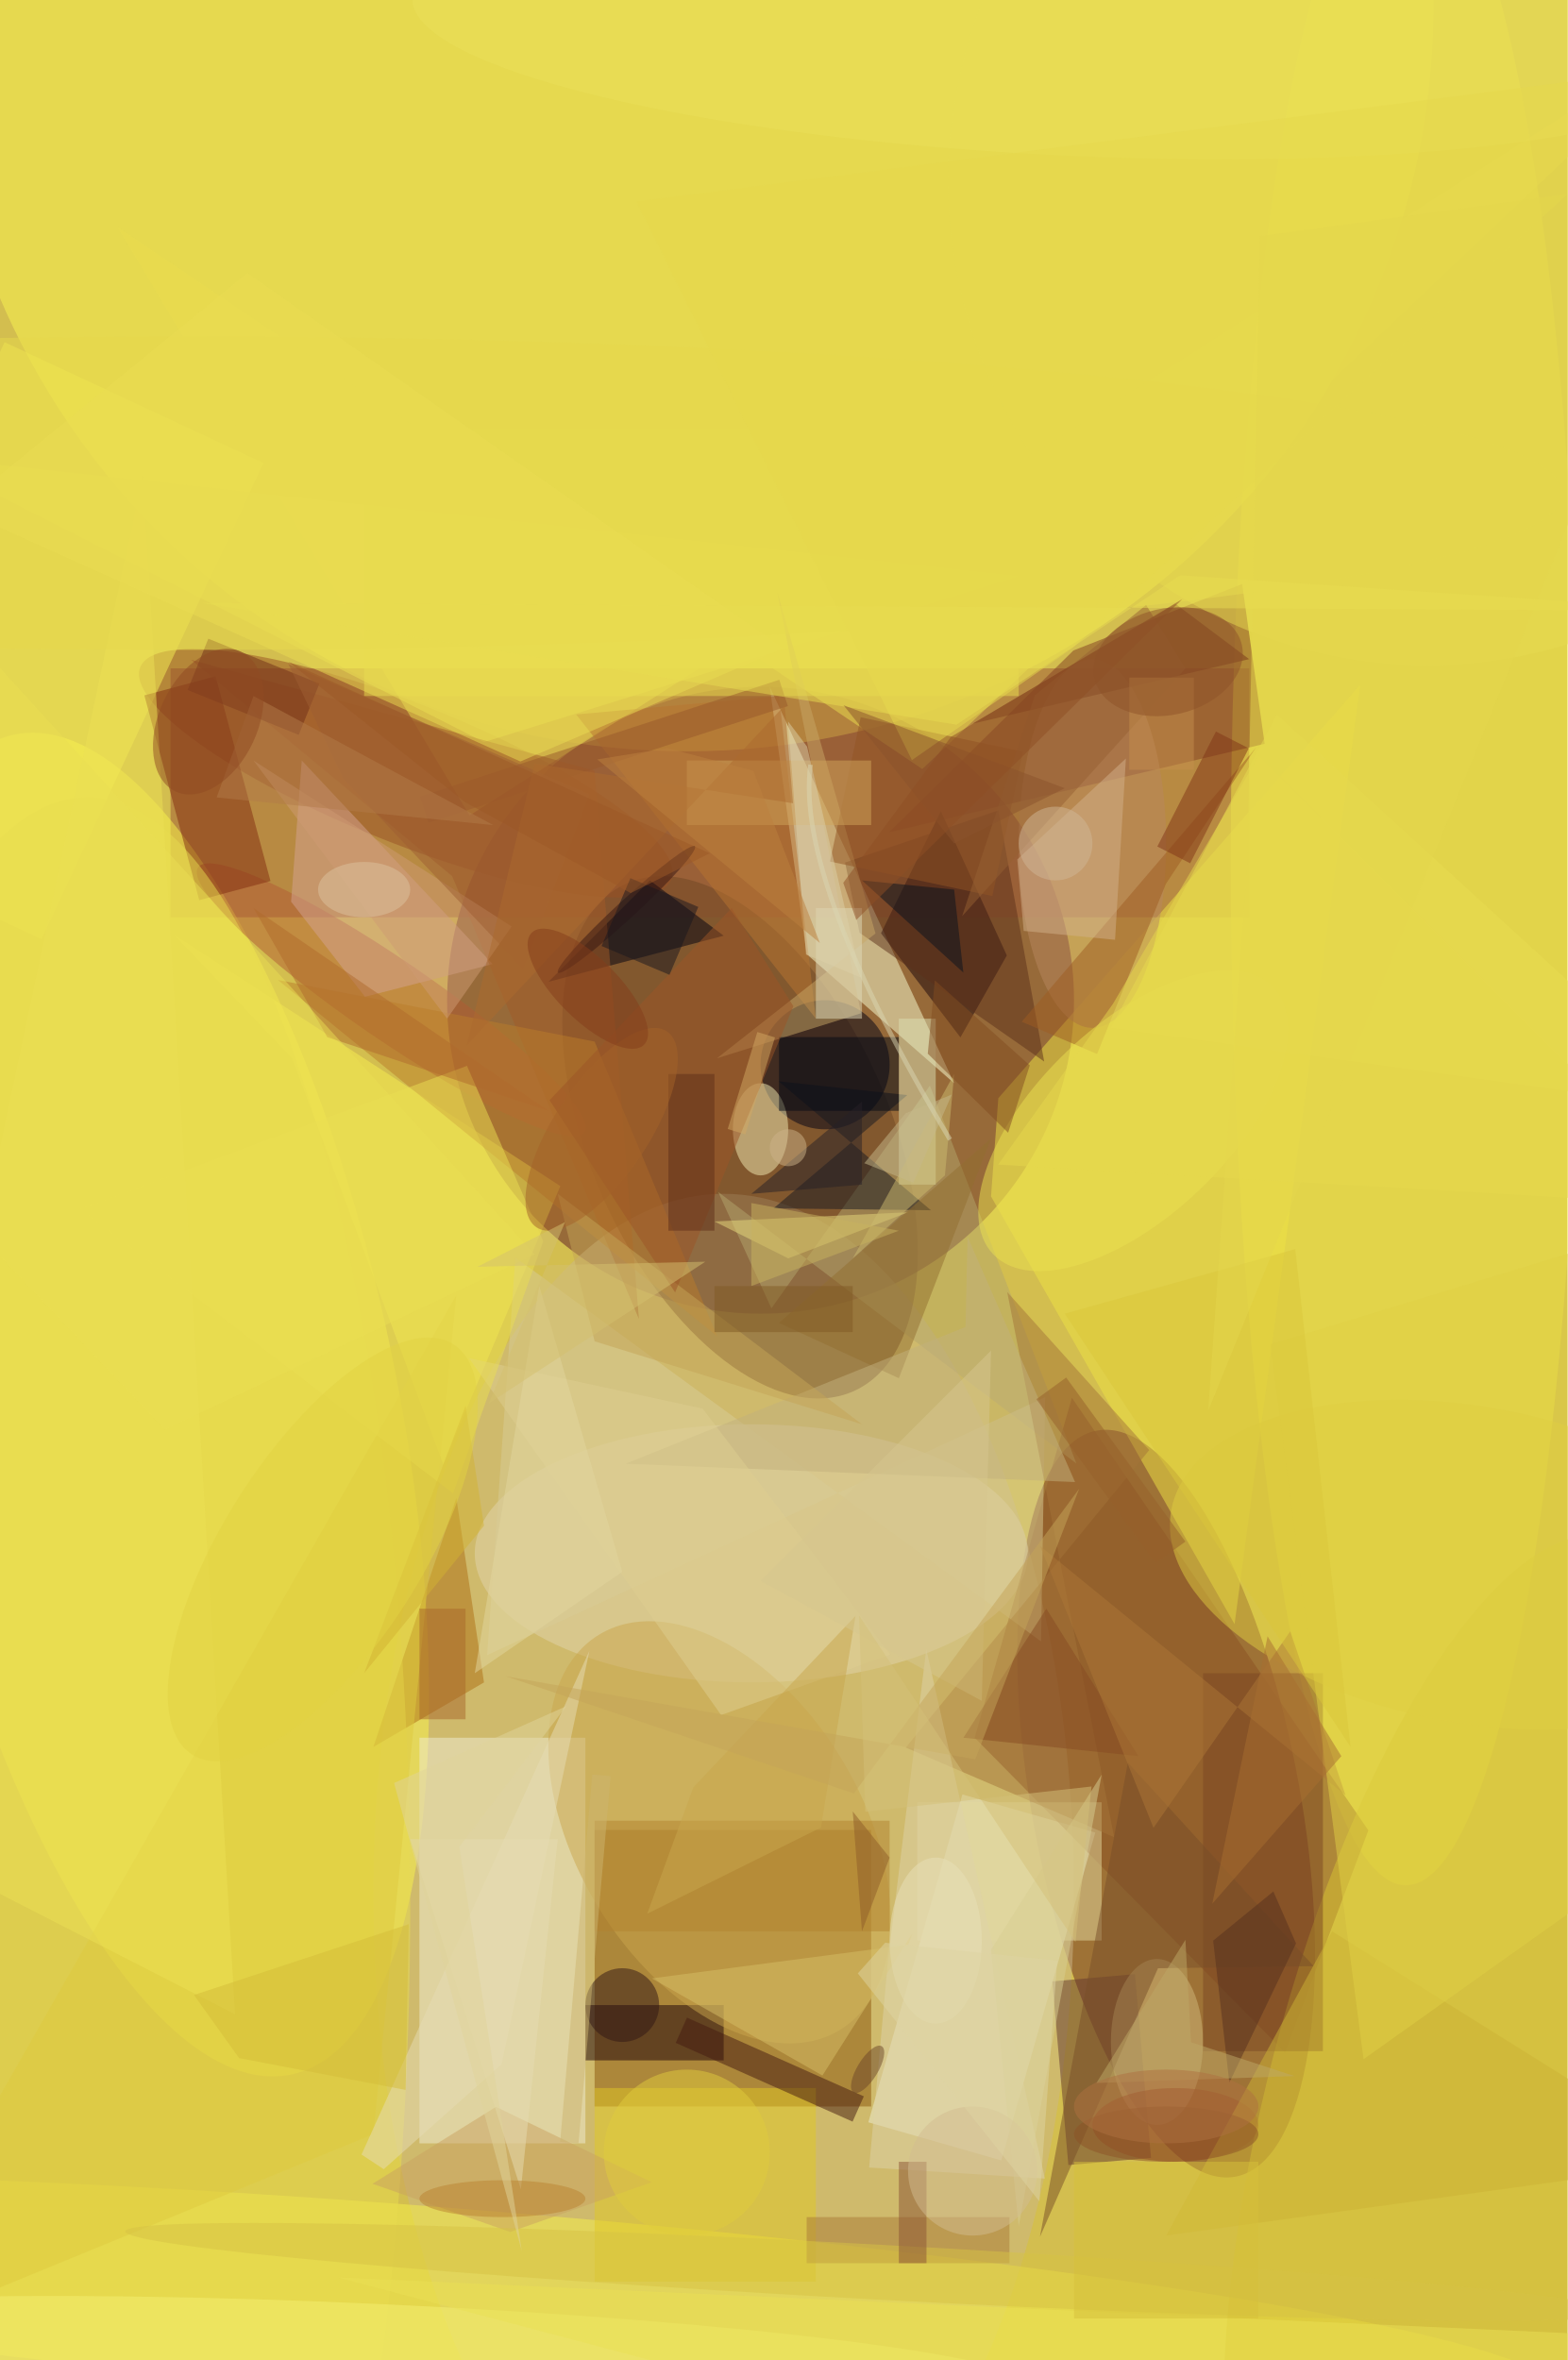
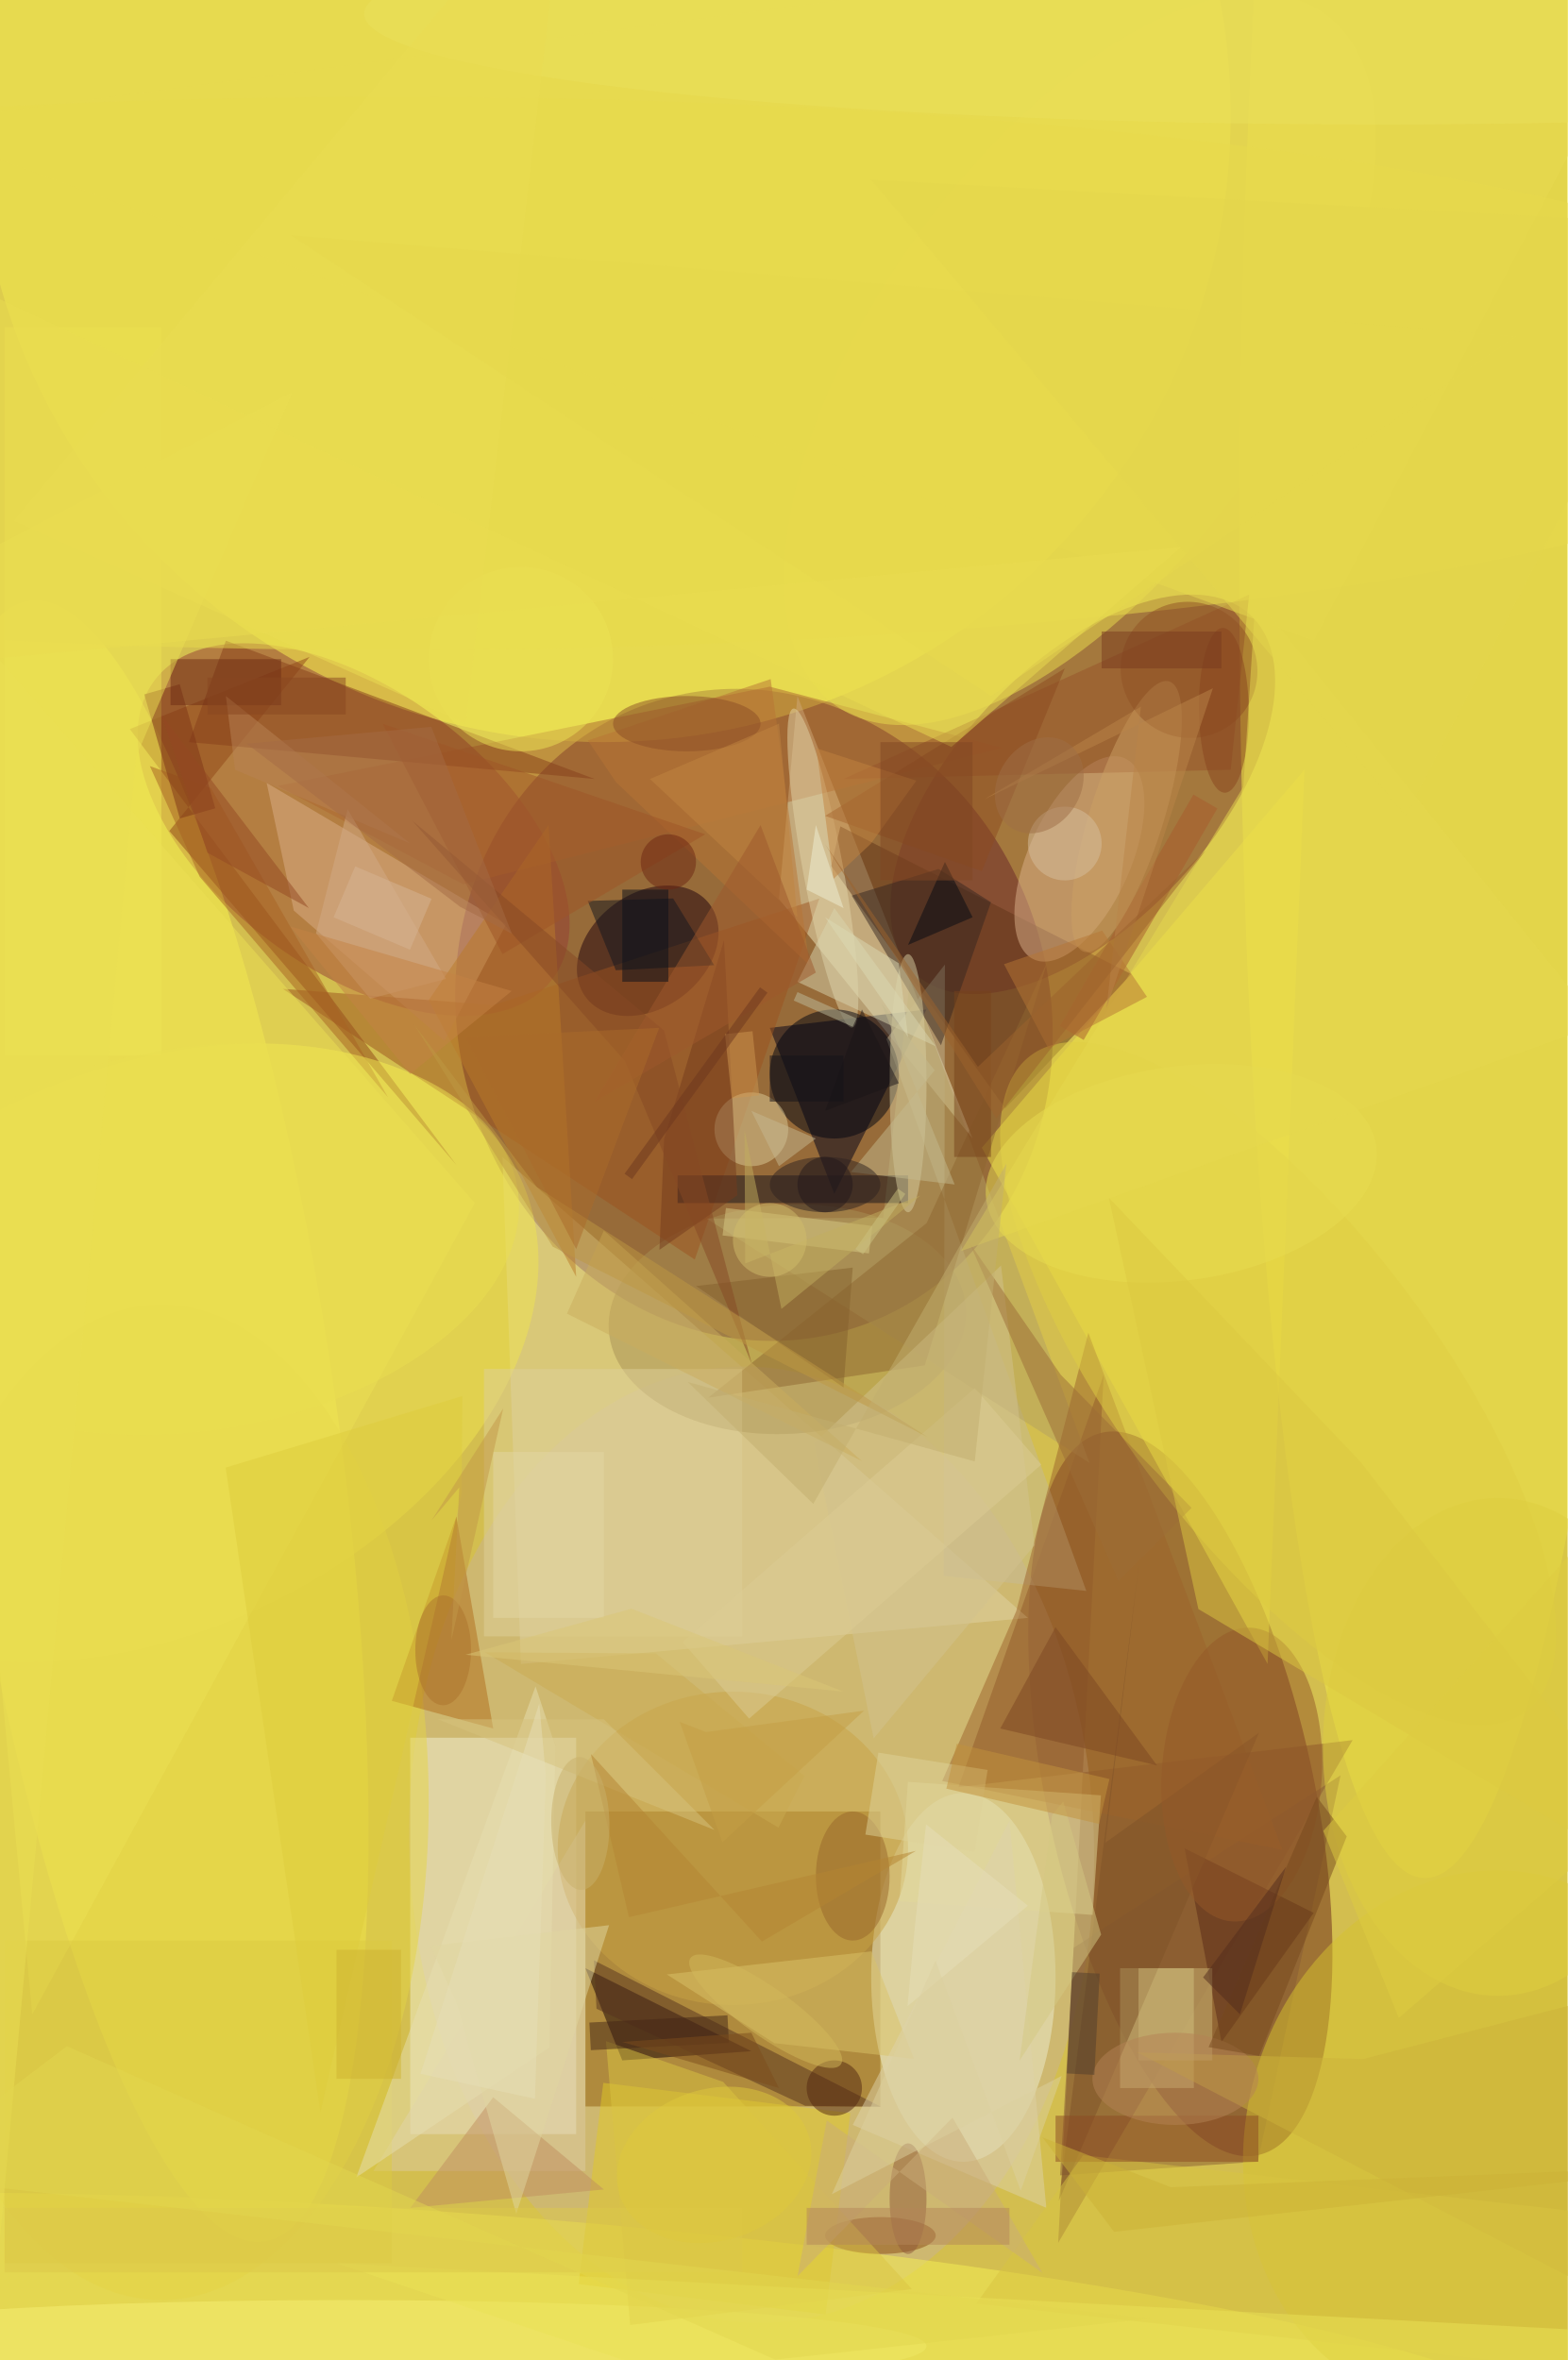
<svg xmlns="http://www.w3.org/2000/svg" version="1.1" width="680" height="1024">
  <rect x="0" y="0" width="680" height="1024" fill="#d3be4f" />
  <g transform="scale(4) translate(0.5 0.5)">
-     <ellipse fill="#5c1725" fill-opacity="0.502" cx="82" cy="108" rx="34" ry="34" />
-     <g transform="translate(125.9954 195.1477) rotate(169.4771) scale(14.53574 41.15626)">
-       <ellipse fill="#6a261f" fill-opacity="0.502" cx="0" cy="0" rx="1" ry="1" />
-     </g>
-     <ellipse fill="#faf350" fill-opacity="0.502" cx="74" cy="0" rx="81" ry="81" />
-     <ellipse fill="#ccb58a" fill-opacity="0.502" cx="78" cy="205" rx="38" ry="76" />
-     <rect fill="#9d5737" fill-opacity="0.502" x="18" y="72" width="117" height="27" />
-     <g transform="translate(16.05768 151.8593) rotate(78.33618) scale(74.21258 26.49737)">
-       <ellipse fill="#faf34b" fill-opacity="0.502" cx="0" cy="0" rx="1" ry="1" />
-     </g>
-     <rect fill="#895408" fill-opacity="0.502" x="64" y="198" width="30" height="30" />
-     <ellipse fill="#f2e946" fill-opacity="0.502" cx="152" cy="93" rx="19" ry="111" />
-     <rect fill="#efecd3" fill-opacity="0.502" x="45" y="188" width="18" height="44" />
-     <polygon fill="#f9fdd1" fill-opacity="0.502" points="83,74 103,117 87,103" />
-     <g transform="translate(79.77971 122.8681) rotate(335.8824) scale(16.2493 30.16595)">
-       <ellipse fill="#6e4725" fill-opacity="0.502" cx="0" cy="0" rx="1" ry="1" />
-     </g>
-     <g transform="translate(48.63581 249.3932) rotate(184.5598) scale(120.1907 10.3407)">
-       <ellipse fill="#f5ef4b" fill-opacity="0.502" cx="0" cy="0" rx="1" ry="1" />
-     </g>
-     <polygon fill="#813f23" fill-opacity="0.502" points="136.679,80.184,134.239,62.853,115.937,70.059,95.956,89.777" />
-     <g transform="translate(106 214) rotate(16) scale(15 37)">
-       <rect fill="#ededd2" fill-opacity="0.502" x="-0.5" y="-0.5" width="1" height="1" />
-     </g>
-     <ellipse fill="#e1d4ab" fill-opacity="0.502" cx="81" cy="168" rx="30" ry="14" />
-     <polygon fill="#eee145" fill-opacity="0.502" points="106.999,129.279,107.791,118.626,147.057,73.766,133.418,175.681" />
-     <polygon fill="#8a5122" fill-opacity="0.502" points="147.929,198.051,115.77,151.118,105.229,188.002,138.878,222.124" />
-     <ellipse fill="#000015" fill-opacity="0.502" cx="89" cy="115" rx="7" ry="7" />
-     <polygon fill="#1a050b" fill-opacity="0.502" points="108.715,103.141,101.557,87.497,95.066,100.734,103.68,112.03" />
-     <g transform="translate(43.51892 83.38405) rotate(291.7755) scale(7.555503 31.0208)">
-       <ellipse fill="#975125" fill-opacity="0.502" cx="0" cy="0" rx="1" ry="1" />
-     </g>
-     <polygon fill="#e9dc4e" fill-opacity="0.502" points="12.231,24.115,50.437,87.951,185,1.892,99.544,82.924" />
-     <g transform="translate(119 224) rotate(355) scale(9 20)">
-       <rect fill="#63362f" fill-opacity="0.502" x="-0.5" y="-0.5" width="1" height="1" />
-     </g>
-     <g transform="translate(41.94868 107.9558) rotate(304.4096) scale(4.314575 25.41576)">
-       <ellipse fill="#b15a34" fill-opacity="0.502" cx="0" cy="0" rx="1" ry="1" />
-     </g>
-     <g transform="translate(2 69) rotate(295) scale(57 31)">
-       <rect fill="#f6ef54" fill-opacity="0.502" x="-0.5" y="-0.5" width="1" height="1" />
-     </g>
-     <polygon fill="#b4a56d" fill-opacity="0.502" points="77.4,128.793,116.262,158.253,100.366,117.262,83.176,141.415" />
-     <polygon fill="#f7ee50" fill-opacity="0.502" points="47.587,158.349,60.281,128.158,18.372,100.892,31.18,114.272" />
-     <rect fill="#1a0109" fill-opacity="0.502" x="63" y="217" width="15" height="6" />
-     <g transform="translate(77.54035 198.2622) rotate(58.64625) scale(25.10392 15.44924)">
-       <ellipse fill="#caa54d" fill-opacity="0.502" cx="0" cy="0" rx="1" ry="1" />
-     </g>
-     <g transform="translate(158.0997 227.4398) rotate(194.65) scale(21.06031 63.21502)">
-       <ellipse fill="#d7c432" fill-opacity="0.502" cx="0" cy="0" rx="1" ry="1" />
-     </g>
-     <rect fill="#dfc724" fill-opacity="0.502" x="64" y="226" width="24" height="21" />
-     <ellipse fill="#b8865f" fill-opacity="0.502" cx="118" cy="91" rx="8" ry="20" />
-     <polygon fill="#000011" fill-opacity="0.502" points="70,95 78,101 59,106" />
-     <polygon fill="#ae6f12" fill-opacity="0.502" points="49,162 52,182 40,189" />
-     <g transform="translate(22 85) rotate(75) scale(23 8)">
-       <rect fill="#822d11" fill-opacity="0.502" x="-0.5" y="-0.5" width="1" height="1" />
-     </g>
-     <polygon fill="#d3a192" fill-opacity="0.502" points="32.232,81.993,52.941,104.076,39.094,107.622,31.077,97.311" />
-     <ellipse fill="#e7db4f" fill-opacity="0.502" cx="9" cy="206" rx="35" ry="120" />
-     <g transform="translate(83 224) rotate(114) scale(3 21)">
-       <rect fill="#451a10" fill-opacity="0.502" x="-0.5" y="-0.5" width="1" height="1" />
-     </g>
-     <ellipse fill="#f2e9b2" fill-opacity="0.502" cx="82" cy="122" rx="3" ry="5" />
-     <rect fill="#e1d89e" fill-opacity="0.502" x="99" y="195" width="20" height="15" />
-     <polygon fill="#ece253" fill-opacity="0.502" points="110,62 52,80 -9,49" />
-     <polygon fill="#a25a28" fill-opacity="0.502" points="68.804,142.572,63.993,83.099,20.233,71.067,48.544,94.533" />
-     <ellipse fill="#d0b77b" fill-opacity="0.502" cx="125" cy="221" rx="5" ry="9" />
-     <rect fill="#7b4723" fill-opacity="0.502" x="130" y="181" width="13" height="41" />
-     <polygon fill="#d8cb96" fill-opacity="0.502" points="52.344,179.034,112.871,151.065,112.427,177.547,55.402,135.905" />
-     <polygon fill="#161921" fill-opacity="0.502" points="100.484,130.783,83.956,116.791,97.917,118.289,83.404,130.577" />
-     <polygon fill="#b87431" fill-opacity="0.502" points="84,75 88,110 62,77" />
-     <rect fill="#dcdfb3" fill-opacity="0.502" x="97" y="110" width="4" height="18" />
-     <g transform="translate(154.53 18.90216) rotate(101.6914) scale(52.80372 52.1553)">
-       <ellipse fill="#e6d951" fill-opacity="0.502" cx="0" cy="0" rx="1" ry="1" />
-     </g>
-     <polygon fill="#ddca3e" fill-opacity="0.502" points="40,231 -16,254 49,140" />
-     <polygon fill="#e7da7c" fill-opacity="0.502" points="85,136 77,132 98,131" />
-     <g transform="translate(40.88316 255) rotate(362.6639) scale(70.64966 5.554806)">
-       <ellipse fill="#f4f072" fill-opacity="0.502" cx="0" cy="0" rx="1" ry="1" />
-     </g>
-     <polygon fill="#5c311b" fill-opacity="0.502" points="107.803,87.412,112.765,114.65,92.733,100.679,91.171,93.062" />
-     <polygon fill="#9e5d23" fill-opacity="0.502" points="118.502,113.835,125.961,95.393,135.747,80.586,110.333,110.329" />
-     <g transform="translate(122.405 121.0739) rotate(226.3588) scale(10.39657 20.96984)">
-       <ellipse fill="#eadf51" fill-opacity="0.502" cx="0" cy="0" rx="1" ry="1" />
-     </g>
-     <polygon fill="#79361a" fill-opacity="0.502" points="135,71 127,65 105,78" />
-     <polygon fill="#a47539" fill-opacity="0.502" points="97.752,189.063,120.351,198.784,108.756,139.655,124.157,156.8" />
-     <polygon fill="#ded1a8" fill-opacity="0.502" points="95.829,212.074,99.977,178.389,112.845,235.822,93.778,234.621" />
-     <polygon fill="#d2b089" fill-opacity="0.502" points="109.849,92.728,121.631,81.774,120.454,101.443,110.545,100.479" />
-     <polygon fill="#c7a566" fill-opacity="0.502" points="77.265,114.3,94.469,100.757,83.816,63.726,92.892,109.411" />
-     <rect fill="#aa7b36" fill-opacity="0.502" x="87" y="240" width="22" height="5" />
-     <polygon fill="#ba7d2b" fill-opacity="0.502" points="29.64,105.799,64.002,112.488,77.302,144.456,49.91,122.297" />
-     <g transform="translate(159.0561 169.2311) rotate(280.3178) scale(17.14916 33.04001)">
-       <ellipse fill="#decb40" fill-opacity="0.502" cx="0" cy="0" rx="1" ry="1" />
-     </g>
-     <polygon fill="#794f29" fill-opacity="0.502" points="125.114,213.001,141.998,212.779,121.843,190.696,112.306,242.14" />
-     <rect fill="#e8db4f" fill-opacity="0.502" x="39" y="46" width="71" height="29" />
-     <g transform="translate(27 74) rotate(292) scale(6 13)">
-       <rect fill="#712f19" fill-opacity="0.502" x="-0.5" y="-0.5" width="1" height="1" />
-     </g>
-     <polygon fill="#e5dcb3" fill-opacity="0.502" points="53.91,223.416,41.125,234.803,38.714,233.214,63.438,178.562" />
-     <polygon fill="#d5be67" fill-opacity="0.502" points="88.711,224.643,98.47,209.228,98.025,210.449,70.208,214.103" />
-     <polygon fill="#e8db51" fill-opacity="0.502" points="138,77 185,120 120,111" />
-     <polygon fill="#926f30" fill-opacity="0.502" points="97,149 107,123 84,143" />
-     <polygon fill="#c1af7c" fill-opacity="0.502" points="116.115,160.265,104.456,133.664,104.235,143.44,67.358,158.279" />
-     <rect fill="#e0dbbb" fill-opacity="0.502" x="88" y="98" width="5" height="12" />
-     <g transform="translate(130 86) rotate(27) scale(4 14)">
-       <rect fill="#803517" fill-opacity="0.502" x="-0.5" y="-0.5" width="1" height="1" />
-     </g>
-     <rect fill="#b1822e" fill-opacity="0.502" x="64" y="197" width="32" height="12" />
-     <polygon fill="#cbb96e" fill-opacity="0.502" points="92,136 102,127 103,116" />
-     <ellipse fill="#964b25" fill-opacity="0.502" cx="127" cy="230" rx="9" ry="4" />
-     <polygon fill="#c3a457" fill-opacity="0.502" points="64,145 93,154 60,129" />
-     <g transform="translate(100 87) rotate(192) scale(18 16)">
-       <rect fill="#915424" fill-opacity="0.502" x="-0.5" y="-0.5" width="1" height="1" />
-     </g>
-     <polygon fill="#cbb135" fill-opacity="0.502" points="144,209 126,242 184,234" />
-     <rect fill="#020914" fill-opacity="0.502" x="84" y="112" width="13" height="8" />
-     <ellipse fill="#301715" fill-opacity="0.502" cx="67" cy="217" rx="4" ry="4" />
-     <polygon fill="#854b22" fill-opacity="0.502" points="113,174 123,190 104,188" />
-     <polygon fill="#09131f" fill-opacity="0.502" points="93,95 103,96 104,105" />
-     <polygon fill="#caa161" fill-opacity="0.502" points="39.907,236.386,53.301,228.04,70.205,236.219,54.838,241.614" />
-     <g transform="translate(65 81) rotate(342) scale(41 3)">
-       <rect fill="#98592a" fill-opacity="0.502" x="-0.5" y="-0.5" width="1" height="1" />
-     </g>
-     <polygon fill="#57311f" fill-opacity="0.502" points="131.094,210.011,137.627,204.672,140.087,210.313,132.852,225.403" />
-     <polygon fill="#ac7736" fill-opacity="0.502" points="145.453,194.243,139.46,176.454,124.623,197.769,112.325,167.212" />
-     <polygon fill="#9b5426" fill-opacity="0.502" points="85.563,108.643,72.733,139.695,59.11,118.841,78.861,98.002" />
-     <g transform="translate(115.6706 2.615102) rotate(272.679) scale(13.77545 71.51652)">
-       <ellipse fill="#eadf5b" fill-opacity="0.502" cx="0" cy="0" rx="1" ry="1" />
-     </g>
-     <polygon fill="#d8cd92" fill-opacity="0.502" points="107,211 110,241 119,192" />
-     <polygon fill="#decd8f" fill-opacity="0.502" points="77.719,185.539,96.069,178.976,75.717,152.301,50.376,146.828" />
-     <polygon fill="#ece054" fill-opacity="0.502" points="25,218 -16,197 15,51" />
-     <polygon fill="#cd9a73" fill-opacity="0.502" points="48,110 55,100 27,82" />
-     <polygon fill="#e9dd52" fill-opacity="0.502" points="8.179,130.657,50.155,115.117,58.427,134.147,48.646,161.488" />
-     <polygon fill="#e0cf45" fill-opacity="0.502" points="185,196.134,185,130.789,137.306,145.336,147.41,222.871" />
-     <g transform="translate(94.23237 245.9415) rotate(183.1008) scale(81.26341 2.979528)">
-       <ellipse fill="#d5c144" fill-opacity="0.502" cx="0" cy="0" rx="1" ry="1" />
-     </g>
-     <polygon fill="#814c20" fill-opacity="0.502" points="100.139,113.796,100.905,105.843,111.205,115.06,108.855,122.373" />
-     <polygon fill="#262026" fill-opacity="0.502" points="93,119 81,129 93,128" />
-     <ellipse fill="#e6d84d" fill-opacity="0.502" cx="20" cy="53" rx="149" ry="17" />
-     <rect fill="#d0a35b" fill-opacity="0.502" x="74" y="82" width="20" height="7" />
-     <g transform="translate(63 212) rotate(185) scale(2 40)">
-       <rect fill="#ccb46e" fill-opacity="0.502" x="-0.5" y="-0.5" width="1" height="1" />
-     </g>
-     <polygon fill="#eae055" fill-opacity="0.502" points="171.887,252.695,180.506,255.302,128.538,271,36.151,246.544" />
-     <g transform="translate(67.4493 98.15398) rotate(317.3458) scale(10.09757 1)">
-       <ellipse fill="#361713" fill-opacity="0.502" cx="0" cy="0" rx="1" ry="1" />
-     </g>
-     <polygon fill="#d3bb39" fill-opacity="0.502" points="25.437,222.751,20.541,215.907,43.84,208.223,43.499,226.205" />
-     <rect fill="#5f2e18" fill-opacity="0.502" x="72" y="116" width="5" height="17" />
-     <polygon fill="#c7a54d" fill-opacity="0.502" points="69.704,207.091,88.544,197.743,92.301,174.781,74.708,193.38" />
-     <polygon fill="#9d5e32" fill-opacity="0.502" points="63.455,85.674,30.778,71.529,36.769,84.021,56.211,104.59" />
-     <polygon fill="#bda767" fill-opacity="0.502" points="128.692,221.035,139.919,224.699,118.431,225.453,128.085,209.921" />
-     <rect fill="#8a5335" fill-opacity="0.502" x="97" y="234" width="3" height="11" />
-     <polygon fill="#e5d74d" fill-opacity="0.502" points="115.893,69.753,185,6.391,68.533,21.349,98.419,81.954" />
-     <polygon fill="#b06b2c" fill-opacity="0.502" points="59,120 35,112 27,98" />
-     <polygon fill="#dcd0a8" fill-opacity="0.502" points="87.047,80.493,92.919,105.568,86.933,103.042,84.983,77.751" />
-     <polygon fill="#e9dc52" fill-opacity="0.502" points="26.324,29.115,84.472,69.843,55.949,82.101,-4.982,54.71" />
-     <polygon fill="#d5c68e" fill-opacity="0.502" points="82,171 106,184 107,146" />
-     <polygon fill="#956133" fill-opacity="0.502" points="103.866,98.882,128.075,72.022,123.823,65.124,111.753,74.921" />
-     <ellipse fill="#cbb187" fill-opacity="0.502" cx="85" cy="124" rx="2" ry="2" />
-     <polygon fill="#c6b88a" fill-opacity="0.502" points="98.572,127.8,102.748,118.228,97.726,120.271,93.255,125.679" />
-     <polygon fill="#a86e31" fill-opacity="0.502" points="137,177 145,190 131,206" />
-     <polygon fill="#b17a49" fill-opacity="0.502" points="53,89 27,75 23,86" />
-     <polygon fill="#c7b25f" fill-opacity="0.502" points="81,139 81,130 97,133" />
-     <g transform="translate(70 100) rotate(23) scale(8 8)">
-       <rect fill="#18171e" fill-opacity="0.502" x="-0.5" y="-0.5" width="1" height="1" />
-     </g>
-     <polygon fill="#e5dcb1" fill-opacity="0.502" points="44,199 60,199 56,237" />
-     <polygon fill="#dac63b" fill-opacity="0.502" points="140,135 146,189 115,142" />
-     <polygon fill="#d2b132" fill-opacity="0.502" points="52,165 39,181 50,152" />
-     <polygon fill="#e1d69d" fill-opacity="0.502" points="67,170 58,139 51,181" />
-     <polygon fill="#8d5c29" fill-opacity="0.502" points="93,209 96,201 92,196" />
-     <rect fill="#d5bf3a" fill-opacity="0.502" x="116" y="234" width="20" height="17" />
-     <polygon fill="#e4d64c" fill-opacity="0.502" points="185,18.413,136.173,25.124,134.792,92.982,130.559,152.516" />
-     <rect fill="#c48e4c" fill-opacity="0.502" x="122" y="73" width="7" height="10" />
-     <polygon fill="#e9de53" fill-opacity="0.502" points="-16,119.459,-10.718,60.75,57.503,135.577,17.384,154.566" />
-     <g transform="translate(64.76259 122.0049) rotate(303.6491) scale(12.76234 5.125707)">
-       <ellipse fill="#a46329" fill-opacity="0.502" cx="0" cy="0" rx="1" ry="1" />
-     </g>
-     <g transform="translate(22.0976 77.77906) rotate(115.2024) scale(8.369029 5.340962)">
-       <ellipse fill="#8f4b22" fill-opacity="0.502" cx="0" cy="0" rx="1" ry="1" />
-     </g>
-     <ellipse fill="#b98230" fill-opacity="0.502" cx="54" cy="238" rx="9" ry="2" />
-     <ellipse fill="#8c5327" fill-opacity="0.502" cx="126" cy="231" rx="10" ry="3" />
-     <ellipse fill="#e8dfb7" fill-opacity="0.502" cx="101" cy="210" rx="5" ry="9" />
-     <polygon fill="#e8db50" fill-opacity="0.502" points="103.253,78.108,21.305,64.906,185,65.764,127.506,61.909" />
-     <g transform="translate(81 117) rotate(107) scale(11 2)">
-       <rect fill="#d1a762" fill-opacity="0.502" x="-0.5" y="-0.5" width="1" height="1" />
-     </g>
-     <polygon fill="#89532c" fill-opacity="0.502" points="103,91 115,85 91,76" />
-     <polygon fill="#c4a458" fill-opacity="0.502" points="116.556,161.002,105.289,190.342,54.351,181.326,92.117,194.043" />
-     <polygon fill="#d4bf79" fill-opacity="0.502" points="93.362,196.031,117.902,193.287,116.159,210.166,92.688,174.748" />
-     <rect fill="#805b25" fill-opacity="0.502" x="77" y="139" width="15" height="5" />
-     <rect fill="#a7662b" fill-opacity="0.502" x="45" y="174" width="5" height="12" />
-     <g transform="translate(120 159) rotate(144) scale(4 22)">
-       <rect fill="#96602a" fill-opacity="0.502" x="-0.5" y="-0.5" width="1" height="1" />
-     </g>
-     <g transform="translate(93.61537 223.9703) rotate(211.4344) scale(1.115311 2.934251)">
-       <ellipse fill="#6d4728" fill-opacity="0.502" cx="0" cy="0" rx="1" ry="1" />
-     </g>
-     <ellipse fill="#d1bb90" fill-opacity="0.502" cx="105" cy="235" rx="7" ry="7" />
-     <polygon fill="#d4bf6e" fill-opacity="0.502" points="51.299,136.913,60.796,132.062,52.513,151.743,76.004,136.365" />
-     <polygon fill="#ac6a2e" fill-opacity="0.502" points="50.121,112.904,84.627,76.001,85.521,86.631,57.482,82.333" />
-     <ellipse fill="#cfb696" fill-opacity="0.502" cx="114" cy="91" rx="4" ry="4" />
-     <polygon fill="#8d4f24" fill-opacity="0.502" points="102.642,79.437,90.97,95.261,92.384,99.294,127.746,64.489" />
-     <polygon fill="#e0d499" fill-opacity="0.502" points="56.107,243.715,42.248,192.913,60.927,184.573,49.322,199.838" />
-     <ellipse fill="#e0cc3d" fill-opacity="0.502" cx="74" cy="233" rx="9" ry="9" />
-     <ellipse fill="#dbc29d" fill-opacity="0.502" cx="39" cy="96" rx="5" ry="3" />
-     <polygon fill="#9b5826" fill-opacity="0.502" points="67.916,96.378,76.49,92.063,30.783,71.28,49.878,86.472" />
-     <polygon fill="#e5d74d" fill-opacity="0.502" points="120.226,108.392,136.091,81.424,185,130.337,107.767,125.834" />
-     <path stroke="#dad5b1" stroke-opacity="0.502" fill="none" d="M 102.55 123.109 Q 85.734 94.974, 87.421 82.45" stroke-width="0.5" />
-     <g transform="translate(126.2038 71.27339) rotate(347.1985) scale(8.207557 5.775596)">
-       <ellipse fill="#8d5328" fill-opacity="0.502" cx="0" cy="0" rx="1" ry="1" />
-     </g>
-     <g transform="translate(34.51115 167.5739) rotate(212.5073) scale(10.72455 26.3795)">
-       <ellipse fill="#e2d143" fill-opacity="0.502" cx="0" cy="0" rx="1" ry="1" />
-     </g>
-     <polygon fill="#ddd3a2" fill-opacity="0.502" points="92.548,213.563,112.249,238.296,114.179,212.192,95.511,210.242" />
-     <g transform="translate(63.26724 106.7545) rotate(44.91633) scale(8.603048 3.336008)">
-       <ellipse fill="#843d1b" fill-opacity="0.502" cx="0" cy="0" rx="1" ry="1" />
-     </g>
-     <ellipse fill="#ae7040" fill-opacity="0.502" cx="126" cy="228" rx="10" ry="4" />
-     <polygon fill="#bb7f3f" fill-opacity="0.502" points="88.434,101.791,81.216,83.11,71.887,80.653,64.289,81.876" />
+     <g transform="translate(81.28624 109.5892) rotate(252.6683) scale(35.66375 32.0656)">
+       <ellipse fill="#5d1925" fill-opacity="0.502" cx="0" cy="0" rx="1" ry="1" />
+     </g>
+     <g transform="translate(127.5364 194.0847) rotate(-12.14863) scale(14.49967 40.08439)">
+       <ellipse fill="#6a261b" fill-opacity="0.502" cx="0" cy="0" rx="1" ry="1" />
+     </g>
+     <g transform="translate(37.85757 89.48774) rotate(36.82992) scale(26.98543 15.12915)">
+       <ellipse fill="#963e35" fill-opacity="0.502" cx="0" cy="0" rx="1" ry="1" />
+     </g>
+     <ellipse fill="#fbf550" fill-opacity="0.502" cx="65" cy="12" rx="68" ry="68" />
+     <g transform="translate(116.9489 85.66982) rotate(133.0947) scale(26.63071 13.98842)">
+       <ellipse fill="#76332c" fill-opacity="0.502" cx="0" cy="0" rx="1" ry="1" />
+     </g>
+     <g transform="translate(81.02903 199.6105) rotate(177.9524) scale(37.13414 51.89326)">
+       <ellipse fill="#cab192" fill-opacity="0.502" cx="0" cy="0" rx="1" ry="1" />
+     </g>
+     <g transform="translate(15.41903 153.6604) rotate(171.8468) scale(20.60414 89.89087)">
+       <ellipse fill="#f9f34c" fill-opacity="0.502" cx="0" cy="0" rx="1" ry="1" />
+     </g>
+     <rect fill="#8f5c0a" fill-opacity="0.502" x="63" y="196" width="32" height="32" />
+     <g transform="translate(157.3511 37.19366) rotate(271.1518) scale(166.0616 23.18932)">
+       <ellipse fill="#f4ec47" fill-opacity="0.502" cx="0" cy="0" rx="1" ry="1" />
+     </g>
+     <rect fill="#f2f0d4" fill-opacity="0.502" x="44" y="188" width="18" height="43" />
+     <polygon fill="#efe7bd" fill-opacity="0.502" points="84,97 86,75 105,123" />
+     <polygon fill="#000018" fill-opacity="0.502" points="90,129 83,111 100,109" />
+     <g transform="translate(51.94685 255) rotate(94.39644) scale(15.23379 117.601)">
+       <ellipse fill="#f5f055" fill-opacity="0.502" cx="0" cy="0" rx="1" ry="1" />
+     </g>
+     <polygon fill="#86522a" fill-opacity="0.502" points="114.284,242.79,119.217,148.662,103.461,193.363,146.226,188.256" />
+     <polygon fill="#dfd2a1" fill-opacity="0.502" points="111,175 56,180 54,125" />
+     <ellipse fill="#ecebcd" fill-opacity="0.502" cx="104" cy="214" rx="10" ry="20" />
+     <polygon fill="#f1e544" fill-opacity="0.502" points="137,180 106,124 141,83" />
+     <g transform="translate(69.76195 102.6333) rotate(53.0834) scale(6.206897 8.401218)">
+       <ellipse fill="#1f010d" fill-opacity="0.502" cx="0" cy="0" rx="1" ry="1" />
+     </g>
+     <g transform="translate(84.89915 142.6045) rotate(266.595) scale(12.43047 19.39639)">
+       <ellipse fill="#a88f54" fill-opacity="0.502" cx="0" cy="0" rx="1" ry="1" />
+     </g>
+     <g transform="translate(14.93069 146.257) rotate(155.1453) scale(45.20028 30.46031)">
+       <ellipse fill="#efe451" fill-opacity="0.502" cx="0" cy="0" rx="1" ry="1" />
+     </g>
+     <g transform="translate(77 238) rotate(367) scale(27 22)">
+       <rect fill="#dfc826" fill-opacity="0.502" x="-0.5" y="-0.5" width="1" height="1" />
+     </g>
+     <polygon fill="#160005" fill-opacity="0.502" points="67,223 81,222 63,213" />
+     <polygon fill="#865a34" fill-opacity="0.502" points="115.974,210.777,114.489,235.474,135.924,233.984,144.915,192.078" />
+     <polygon fill="#daae87" fill-opacity="0.502" points="54.403,99.761,47.712,112.394,31.37,98.274,28.426,84.428" />
+     <polygon fill="#ab6731" fill-opacity="0.502" points="82.992,73.986,108.228,80.622,49.767,95.429,29.635,84.752" />
+     <polygon fill="#613419" fill-opacity="0.502" points="90.657,89.142,89.667,93.432,108.548,119.732,122.22,105.169" />
+     <g transform="translate(116.5856 92.66942) rotate(294.3302) scale(11.96871 5.524607)">
+       <ellipse fill="#d9af8a" fill-opacity="0.502" cx="0" cy="0" rx="1" ry="1" />
+     </g>
+     <polygon fill="#904716" fill-opacity="0.502" points="17.865,89.639,33.087,70.752,13.579,78.587,49.037,125.906" />
+     <g transform="translate(159.892 231.5661) rotate(195.3709) scale(25.2357 29.44146)">
+       <ellipse fill="#d6c22e" fill-opacity="0.502" cx="0" cy="0" rx="1" ry="1" />
+     </g>
+     <polygon fill="#c6b996" fill-opacity="0.502" points="117.337,172.077,101.867,170.442,101.997,104.132,95.654,112.214" />
+     <polygon fill="#9c521f" fill-opacity="0.502" points="88.378,96.966,53.018,108.529,30.167,106.763,74.865,136.13" />
+     <rect fill="#d9ce89" fill-opacity="0.502" x="121" y="213" width="8" height="13" />
+     <g transform="translate(116.6415 38.49702) rotate(305.231) scale(45.94349 22.15947)">
+       <ellipse fill="#eadd4f" fill-opacity="0.502" cx="0" cy="0" rx="1" ry="1" />
+     </g>
+     <ellipse fill="#c8a145" fill-opacity="0.502" cx="79" cy="200" rx="19" ry="17" />
+     <rect fill="#f0e754" fill-opacity="0.502" x="0" y="35" width="17" height="79" />
+     <polygon fill="#b3a063" fill-opacity="0.502" points="98.217,105.625,95.308,131.605,76.139,131.682,117.68,158.18" />
+     <ellipse fill="#e3d347" fill-opacity="0.502" cx="17" cy="195" rx="29" ry="54" />
+     <polygon fill="#af6d1b" fill-opacity="0.502" points="42,184 53,187 49,164" />
+     <polygon fill="#9c632a" fill-opacity="0.502" points="109.732,174.273,101.705,192.697,138.631,200.18,117.558,144.075" />
+     <polygon fill="#853e1b" fill-opacity="0.502" points="20,80 64,84 24,69" />
+     <polygon fill="#372620" fill-opacity="0.502" points="101.306,93.761,91.888,96.65,101.569,112.884,106.992,97.368" />
+     <polygon fill="#8e6631" fill-opacity="0.502" points="113.091,103.861,99.82,147.605,76.336,151.105,100.006,132.182" />
+     <rect fill="#12101a" fill-opacity="0.502" x="73" y="127" width="25" height="3" />
+     <g transform="translate(88.75652 93.66294) rotate(79.54689) scale(17.59384 2.184076)">
+       <ellipse fill="#e1d4a7" fill-opacity="0.502" cx="0" cy="0" rx="1" ry="1" />
+     </g>
+     <g transform="translate(108 200) rotate(94) scale(13 21)">
+       <rect fill="#e2d899" fill-opacity="0.502" x="-0.5" y="-0.5" width="1" height="1" />
+     </g>
+     <polygon fill="#592916" fill-opacity="0.502" points="132,221 142,207 128,200" />
+     <ellipse fill="#f5f075" fill-opacity="0.502" cx="37" cy="254" rx="63" ry="5" />
+     <ellipse fill="#000411" fill-opacity="0.502" cx="90" cy="116" rx="7" ry="7" />
+     <ellipse fill="#dccb97" fill-opacity="0.502" cx="81" cy="122" rx="4" ry="4" />
+     <polygon fill="#57321e" fill-opacity="0.502" points="95.07,228.038,86.849,227.927,64.205,217.398,63.933,212.148" />
+     <polygon fill="#dac268" fill-opacity="0.502" points="71.832,213.676,83.495,221.131,98.642,222.829,94.039,211.172" />
+     <polygon fill="#96532a" fill-opacity="0.502" points="91,84 135,64 133,83" />
+     <ellipse fill="#8a4b14" fill-opacity="0.502" cx="95" cy="242" rx="6" ry="2" />
+     <g transform="translate(138.1446 149.5976) rotate(52.9482) scale(44.58799 17.13486)">
+       <ellipse fill="#dfce42" fill-opacity="0.502" cx="0" cy="0" rx="1" ry="1" />
+     </g>
+     <polygon fill="#e7da51" fill-opacity="0.502" points="-11,13 185,-13 142,69" />
+     <polygon fill="#dbcaa1" fill-opacity="0.502" points="40,235 63,235 63,197" />
+     <rect fill="#ded099" fill-opacity="0.502" x="52" y="148" width="28" height="29" />
+     <ellipse fill="#d7cd9f" fill-opacity="0.502" cx="98" cy="117" rx="2" ry="14" />
+     <polygon fill="#d1c28e" fill-opacity="0.502" points="87.8,156.06,94.269,188.076,111.716,167.118,108.084,136.772" />
+     <polygon fill="#ebdf54" fill-opacity="0.502" points="3,218 -12,58 51,130" />
+     <polygon fill="#13161f" fill-opacity="0.502" points="63.252,97.227,72.519,96.957,76.968,104.198,66.297,104.748" />
+     <polygon fill="#ba7b29" fill-opacity="0.502" points="59,89 46,108 62,138" />
+     <g transform="translate(123 99) rotate(210) scale(3 29)">
+       <rect fill="#a75b2d" fill-opacity="0.502" x="-0.5" y="-0.5" width="1" height="1" />
+     </g>
+     <polygon fill="#b87435" fill-opacity="0.502" points="63.267,79.815,66.317,84.342,87.305,104.207,83.098,73.164" />
+     <polygon fill="#a76223" fill-opacity="0.502" points="41.587,118.528,22.367,84.971,15.757,82.604,21.166,94.613" />
+     <polygon fill="#ddd2aa" fill-opacity="0.502" points="92,230 113,239 109,197" />
+     <ellipse fill="#decd3e" fill-opacity="0.502" cx="162" cy="189" rx="19" ry="27" />
+     <polygon fill="#d8d3ad" fill-opacity="0.502" points="86,106 90,98 101,113" />
+     <polygon fill="#743b1d" fill-opacity="0.502" points="71.54,123.039,78.034,101.493,79.486,129.154,71.031,135.079" />
+     <ellipse fill="#e7d94d" fill-opacity="0.502" cx="42" cy="40" rx="162" ry="30" />
+     <polygon fill="#7e5329" fill-opacity="0.502" points="136.058,187.465,114.349,238.26,123.027,169.318,119.394,199.389" />
+     <g transform="translate(121.7048 88.08112) rotate(107.5137) scale(15.37171 3.99644)">
+       <ellipse fill="#cc9f65" fill-opacity="0.502" cx="0" cy="0" rx="1" ry="1" />
+     </g>
+     <g transform="translate(128.4765 72.16636) rotate(218.6927) scale(7.478751 7.326443)">
+       <ellipse fill="#8f5325" fill-opacity="0.502" cx="0" cy="0" rx="1" ry="1" />
+     </g>
+     <polygon fill="#cbb23b" fill-opacity="0.502" points="122.837,222.126,185,254.406,185,213.094,147.352,222.859" />
+     <g transform="translate(134.1991 191.9975) rotate(3.722011) scale(8.680694 15.96045)">
+       <ellipse fill="#945928" fill-opacity="0.502" cx="0" cy="0" rx="1" ry="1" />
+     </g>
+     <rect fill="#dcca43" fill-opacity="0.502" x="0" y="210" width="42" height="35" />
+     <polygon fill="#c08e5e" fill-opacity="0.502" points="65,237 53,227 44,239" />
+     <polygon fill="#d7c440" fill-opacity="0.502" points="105.384,249.393,185,258.141,185,241.038,116.997,233.288" />
+     <polygon fill="#e5ddb0" fill-opacity="0.502" points="59.745,188.929,59.09,221.596,38.142,235.699,57.593,182.426" />
+     <g transform="translate(127.6328 126.7773) rotate(82.20883) scale(11.60672 21.35009)">
+       <ellipse fill="#e7db51" fill-opacity="0.502" cx="0" cy="0" rx="1" ry="1" />
+     </g>
+     <ellipse fill="#8f5a3a" fill-opacity="0.502" cx="98" cy="238" rx="2" ry="6" />
+     <polygon fill="#9c6d36" fill-opacity="0.502" points="114.58,148.646,128.756,163.066,120.819,170.974,104.632,134.251" />
+     <g transform="translate(19 81) rotate(164) scale(4 14)">
+       <rect fill="#7e3416" fill-opacity="0.502" x="-0.5" y="-0.5" width="1" height="1" />
+     </g>
+     <ellipse fill="#522611" fill-opacity="0.502" cx="90" cy="226" rx="3" ry="3" />
+     <polygon fill="#decb3d" fill-opacity="0.502" points="34.26,228.635,49.566,161.574,49.664,150.928,23.975,158.695" />
+     <polygon fill="#dcc840" fill-opacity="0.502" points="119.782,129.429,129.492,174.041,185,207.155,147.083,158.066" />
+     <g transform="translate(86 133) rotate(277) scale(3 16)">
+       <rect fill="#d8c983" fill-opacity="0.502" x="-0.5" y="-0.5" width="1" height="1" />
+     </g>
+     <rect fill="#6e2c14" fill-opacity="0.502" x="18" y="71" width="12" height="5" />
+     <ellipse fill="#98662a" fill-opacity="0.502" cx="92" cy="203" rx="4" ry="7" />
+     <polygon fill="#9d5426" fill-opacity="0.502" points="54,103 76,90 41,78" />
+     <polygon fill="#d2a985" fill-opacity="0.502" points="37.206,87.27,47.884,105.689,39.647,107.834,33.775,100.742" />
+     <rect fill="#8c4a22" fill-opacity="0.502" x="114" y="229" width="22" height="5" />
+     <polygon fill="#8b4b20" fill-opacity="0.502" points="106,94 89,88 115,72" />
+     <polygon fill="#caab5c" fill-opacity="0.502" points="93,158 65,133 61,142" />
+     <polygon fill="#d9c343" fill-opacity="0.502" points="77.937,225.328,98.414,247.808,67.849,251.709,65.23,220.916" />
+     <g transform="translate(100 195) rotate(279) scale(9 12)">
+       <rect fill="#ded198" fill-opacity="0.502" x="-0.5" y="-0.5" width="1" height="1" />
+     </g>
+     <polygon fill="#84602d" fill-opacity="0.502" points="75,139 91,150 92,137" />
+     <polygon fill="#eae157" fill-opacity="0.502" points="36,245 185,253 113,271" />
+     <rect fill="#c9b375" fill-opacity="0.502" x="123" y="213" width="8" height="10" />
+     <g transform="translate(132.2545 76.5505) rotate(269.2381) scale(8.93662 2.707952)">
+       <ellipse fill="#88441f" fill-opacity="0.502" cx="0" cy="0" rx="1" ry="1" />
+     </g>
+     <polygon fill="#7d4722" fill-opacity="0.502" points="125,191 108,187 114,176" />
+     <polygon fill="#040b13" fill-opacity="0.502" points="98,102 105,99 102,93" />
+     <ellipse fill="#8b4e26" fill-opacity="0.502" cx="74" cy="78" rx="8" ry="3" />
+     <ellipse fill="#eadf5c" fill-opacity="0.502" cx="149" cy="1" rx="110" ry="12" />
+     <ellipse fill="#180e17" fill-opacity="0.502" cx="89" cy="128" rx="3" ry="3" />
+     <polygon fill="#d4c881" fill-opacity="0.502" points="113.634,196.37,114.832,194.927,118.945,209.354,110.097,223.02" />
+     <ellipse fill="#ece155" fill-opacity="0.502" cx="56" cy="71" rx="10" ry="10" />
+     <polygon fill="#caac79" fill-opacity="0.502" points="102.82,229.205,86.011,246.412,89.184,229.521,112.582,246.057" />
+     <polygon fill="#e6d84f" fill-opacity="0.502" points="172.943,110.647,103.746,135.205,134.37,84.843,135.699,64.323" />
+     <g transform="translate(20.75175 133.9096) rotate(81.10421) scale(20.79341 35.31963)">
+       <ellipse fill="#e9dd51" fill-opacity="0.502" cx="0" cy="0" rx="1" ry="1" />
+     </g>
+     <polygon fill="#b57735" fill-opacity="0.502" points="108.407,104.089,119.052,100.447,123.915,107.632,113.226,113.251" />
+     <g transform="translate(93 168) rotate(139) scale(42 11)">
+       <rect fill="#dccc93" fill-opacity="0.502" x="-0.5" y="-0.5" width="1" height="1" />
+     </g>
+     <polygon fill="#caa950" fill-opacity="0.502" points="83.945,197.757,52.112,178.731,70.639,178.854,86.755,192.132" />
+     <polygon fill="#eadc52" fill-opacity="0.502" points="50,78 1,56 61,-16" />
+     <rect fill="#77431a" fill-opacity="0.502" x="103" y="107" width="4" height="18" />
+     <polygon fill="#c08440" fill-opacity="0.502" points="70,84 84,78 86,99" />
+     <ellipse fill="#d5be9d" fill-opacity="0.502" cx="115" cy="91" rx="4" ry="4" />
+     <polygon fill="#944823" fill-opacity="0.502" points="17,77 33,98 22,92" />
+     <ellipse fill="#b38154" fill-opacity="0.502" cx="127" cy="225" rx="9" ry="5" />
+     <polygon fill="#e5d74c" fill-opacity="0.502" points="107,75 31,25 164,36" />
+     <polygon fill="#c1823f" fill-opacity="0.502" points="93.983,91.002,98.898,84.186,88.061,80.671,89.902,94.841" />
+     <polygon fill="#77481d" fill-opacity="0.502" points="130.6,221.562,136.077,222.512,145.586,198.707,142.337,194.411" />
+     <ellipse fill="#6d2612" fill-opacity="0.502" cx="72" cy="93" rx="3" ry="3" />
+     <polygon fill="#b98449" fill-opacity="0.502" points="119.52,108.898,123.258,76.152,106.256,86.207,131.068,74.157" />
+     <polygon fill="#c1ad5e" fill-opacity="0.502" points="99.351,129.181,80.336,136.552,80.264,122.097,84.264,141.481" />
+     <polygon fill="#b78255" fill-opacity="0.502" points="25,83 24,75 44,91" />
+     <polygon fill="#854924" fill-opacity="0.502" points="81.051,147.45,67.27,114.587,44.206,88.509,71.538,111.278" />
+     <polygon fill="#9d582d" fill-opacity="0.502" points="88,105 64,119 82,89" />
+     <polygon fill="#e0d59f" fill-opacity="0.502" points="46.207,210.578,65.569,208.335,55.5,239.654,49.036,216.875" />
+     <polygon fill="#c48144" fill-opacity="0.502" points="55,107 31,100 44,116" />
+     <polygon fill="#e9de53" fill-opacity="0.502" points="-15.667,66.367,31.206,42.045,14.247,81.611,-1.71,255.496" />
+     <rect fill="#dbc84a" fill-opacity="0.502" x="0" y="239" width="80" height="7" />
+     <rect fill="#cdb231" fill-opacity="0.502" x="36" y="211" width="7" height="14" />
+     <polygon fill="#d6c27d" fill-opacity="0.502" points="47,186 65,186 77,198" />
+     <g transform="translate(71 220) rotate(177) scale(15 3)">
+       <rect fill="#442617" fill-opacity="0.502" x="-0.5" y="-0.5" width="1" height="1" />
+     </g>
+     <polygon fill="#be9843" fill-opacity="0.502" points="59.456,134.732,100.107,155.376,57.736,128.267,44.441,110.652" />
+     <polygon fill="#c3ba8d" fill-opacity="0.502" points="91.807,126.633,103.057,127.989,95.093,108.325,100.89,115.6" />
+     <polygon fill="#b38432" fill-opacity="0.502" points="67.726,207.463,98.858,200.272,82.151,210.109,63.593,189.763" />
+     <polygon fill="#7d4c1d" fill-opacity="0.502" points="67,221 84,226 81,220" />
+     <polygon fill="#cbb137" fill-opacity="0.502" points="120.347,241.598,112.576,231.352,126.509,236.755,185,234.423" />
+     <polygon fill="#9c632d" fill-opacity="0.502" points="89.017,91.098,105.576,115.223,130.276,91.76,107.575,120.812" />
+     <polygon fill="#1a1517" fill-opacity="0.502" points="97,117 89,120 93,109" />
+     <rect fill="#e1d6a4" fill-opacity="0.502" x="53" y="157" width="12" height="18" />
+     <g transform="translate(80 115) rotate(264) scale(7 3)">
+       <rect fill="#cd9651" fill-opacity="0.502" x="-0.5" y="-0.5" width="1" height="1" />
+     </g>
+     <ellipse fill="#2e2221" fill-opacity="0.502" cx="89" cy="128" rx="6" ry="3" />
+     <g transform="translate(117 219) rotate(3) scale(3 11)">
+       <rect fill="#513e2c" fill-opacity="0.502" x="-0.5" y="-0.5" width="1" height="1" />
+     </g>
+     <polygon fill="#522c1d" fill-opacity="0.502" points="139,202 130,214 134,218" />
+     <polygon fill="#c2ad6f" fill-opacity="0.502" points="108.672,125.715,105.236,158.032,74.108,149.412,87.721,162.639" />
+     <polygon fill="#dcd9b3" fill-opacity="0.502" points="97,104 89,99 98,112" />
+     <polygon fill="#e4d64c" fill-opacity="0.502" points="152,88 94,19 185,24" />
+     <polygon fill="#aa6a2b" fill-opacity="0.502" points="50,112 71,111 62,135" />
+     <rect fill="#783a1e" fill-opacity="0.502" x="119" y="68" width="13" height="4" />
+     <g transform="translate(47.57316 178.5177) rotate(270.2335) scale(5.960055 3.024594)">
+       <ellipse fill="#ac732c" fill-opacity="0.502" cx="0" cy="0" rx="1" ry="1" />
+     </g>
+     <polygon fill="#e6ddb7" fill-opacity="0.502" points="110.999,206.217,99.951,197.395,98.745,208.421,97.939,217.12" />
+     <rect fill="#141318" fill-opacity="0.502" x="83" y="114" width="8" height="5" />
+     <rect fill="#0b111b" fill-opacity="0.502" x="67" y="96" width="5" height="10" />
+     <polygon fill="#c5b890" fill-opacity="0.502" points="84,126 88,123 81,120" />
+     <g transform="translate(82.55312 217.6675) rotate(125.2712) scale(2.627143 9.989878)">
+       <ellipse fill="#d1b75b" fill-opacity="0.502" cx="0" cy="0" rx="1" ry="1" />
+     </g>
+     <g transform="translate(111 193) rotate(193) scale(17 5)">
+       <rect fill="#c1913c" fill-opacity="0.502" x="-0.5" y="-0.5" width="1" height="1" />
+     </g>
+     <polygon fill="#e9db50" fill-opacity="0.502" points="127.601,58.837,-15.13,72.273,-5.943,29.407,102.697,80.526" />
+     <polygon fill="#ededd4" fill-opacity="0.502" points="87,96 88,89 91,98" />
+     <polygon fill="#c39e44" fill-opacity="0.502" points="73.229,186.273,77.86,199.344,93.221,185.062,76.076,187.382" />
+     <g transform="translate(112.233 84.68994) rotate(124.2431) scale(5.522622 4.457235)">
+       <ellipse fill="#9e6f47" fill-opacity="0.502" cx="0" cy="0" rx="1" ry="1" />
+     </g>
+     <polygon fill="#a46b45" fill-opacity="0.502" points="46.289,78.346,26.259,80.168,49.416,97.867,55.037,100.797" />
+     <g transform="translate(75 117) rotate(36) scale(1 25)">
+       <rect fill="#6d371e" fill-opacity="0.502" x="-0.5" y="-0.5" width="1" height="1" />
+     </g>
+     <rect fill="#884721" fill-opacity="0.502" x="22" y="73" width="15" height="4" />
+     <ellipse fill="#d0bc6a" fill-opacity="0.502" cx="83" cy="134" rx="4" ry="4" />
+     <polygon fill="#e6ddb5" fill-opacity="0.502" points="58.71,192.083,57.995,184.272,45.108,224.455,57.525,227.164" />
+     <g transform="translate(89 109) rotate(384) scale(7 1)">
+       <rect fill="#bdbc9b" fill-opacity="0.502" x="-0.5" y="-0.5" width="1" height="1" />
+     </g>
+     <rect fill="#7f4723" fill-opacity="0.502" x="95" y="80" width="10" height="15" />
+     <polygon fill="#ddcb40" fill-opacity="0.502" points="173.311,199.253,151.232,218.4,143.04,198.106,185,151.059" />
+     <polygon fill="#dac576" fill-opacity="0.502" points="68,174 50,179 91,183" />
+     <g transform="translate(76.95916 234.3345) rotate(252.8536) scale(8.231756 10.7457)">
+       <ellipse fill="#dec83d" fill-opacity="0.502" cx="0" cy="0" rx="1" ry="1" />
+     </g>
+     <g transform="translate(95 132) rotate(125) scale(8 1)">
+       <rect fill="#ccc180" fill-opacity="0.502" x="-0.5" y="-0.5" width="1" height="1" />
+     </g>
+     <rect fill="#b38659" fill-opacity="0.502" x="87" y="239" width="22" height="4" />
+     <polygon fill="#dbcf9e" fill-opacity="0.502" points="114.666,224.68,110.219,237.151,100.984,212.193,89.734,237.511" />
+     <polygon fill="#e2d54f" fill-opacity="0.502" points="-11.816,235.544,6.759,221.463,83.579,255.458,124.238,251.001" />
+     <g transform="translate(62.44953 197.3008) rotate(-0.927528) scale(3.155665 7.205017)">
+       <ellipse fill="#c8b06a" fill-opacity="0.502" cx="0" cy="0" rx="1" ry="1" />
+     </g>
+     <polygon fill="#c29849" fill-opacity="0.502" points="49.324,160.839,46.306,164.434,54.09,152.269,48.458,177.439" />
+     <g transform="translate(41 98) rotate(293) scale(6 9)">
+       <rect fill="#d6b394" fill-opacity="0.502" x="-0.5" y="-0.5" width="1" height="1" />
+     </g>
  </g>
</svg>
